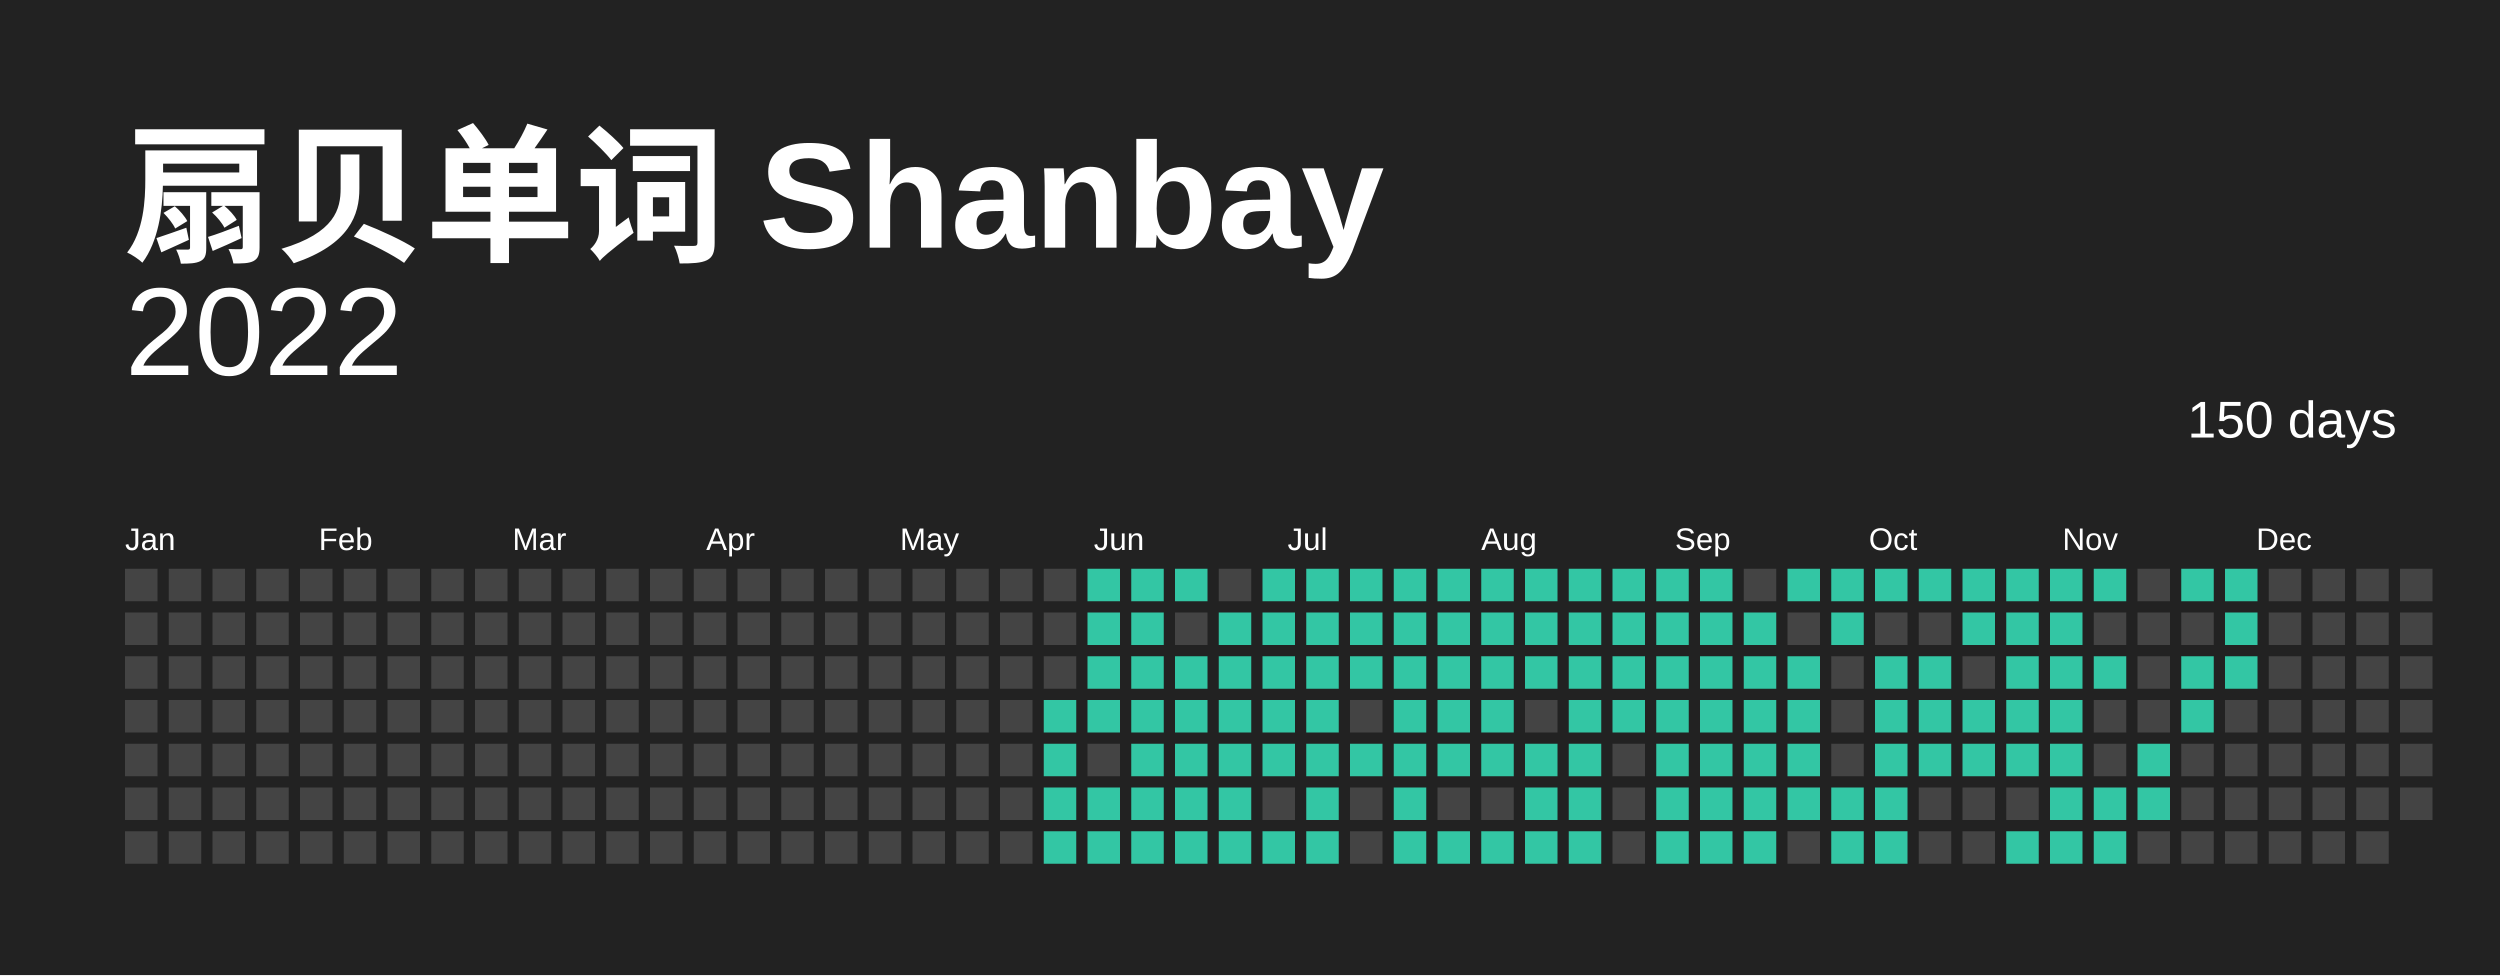
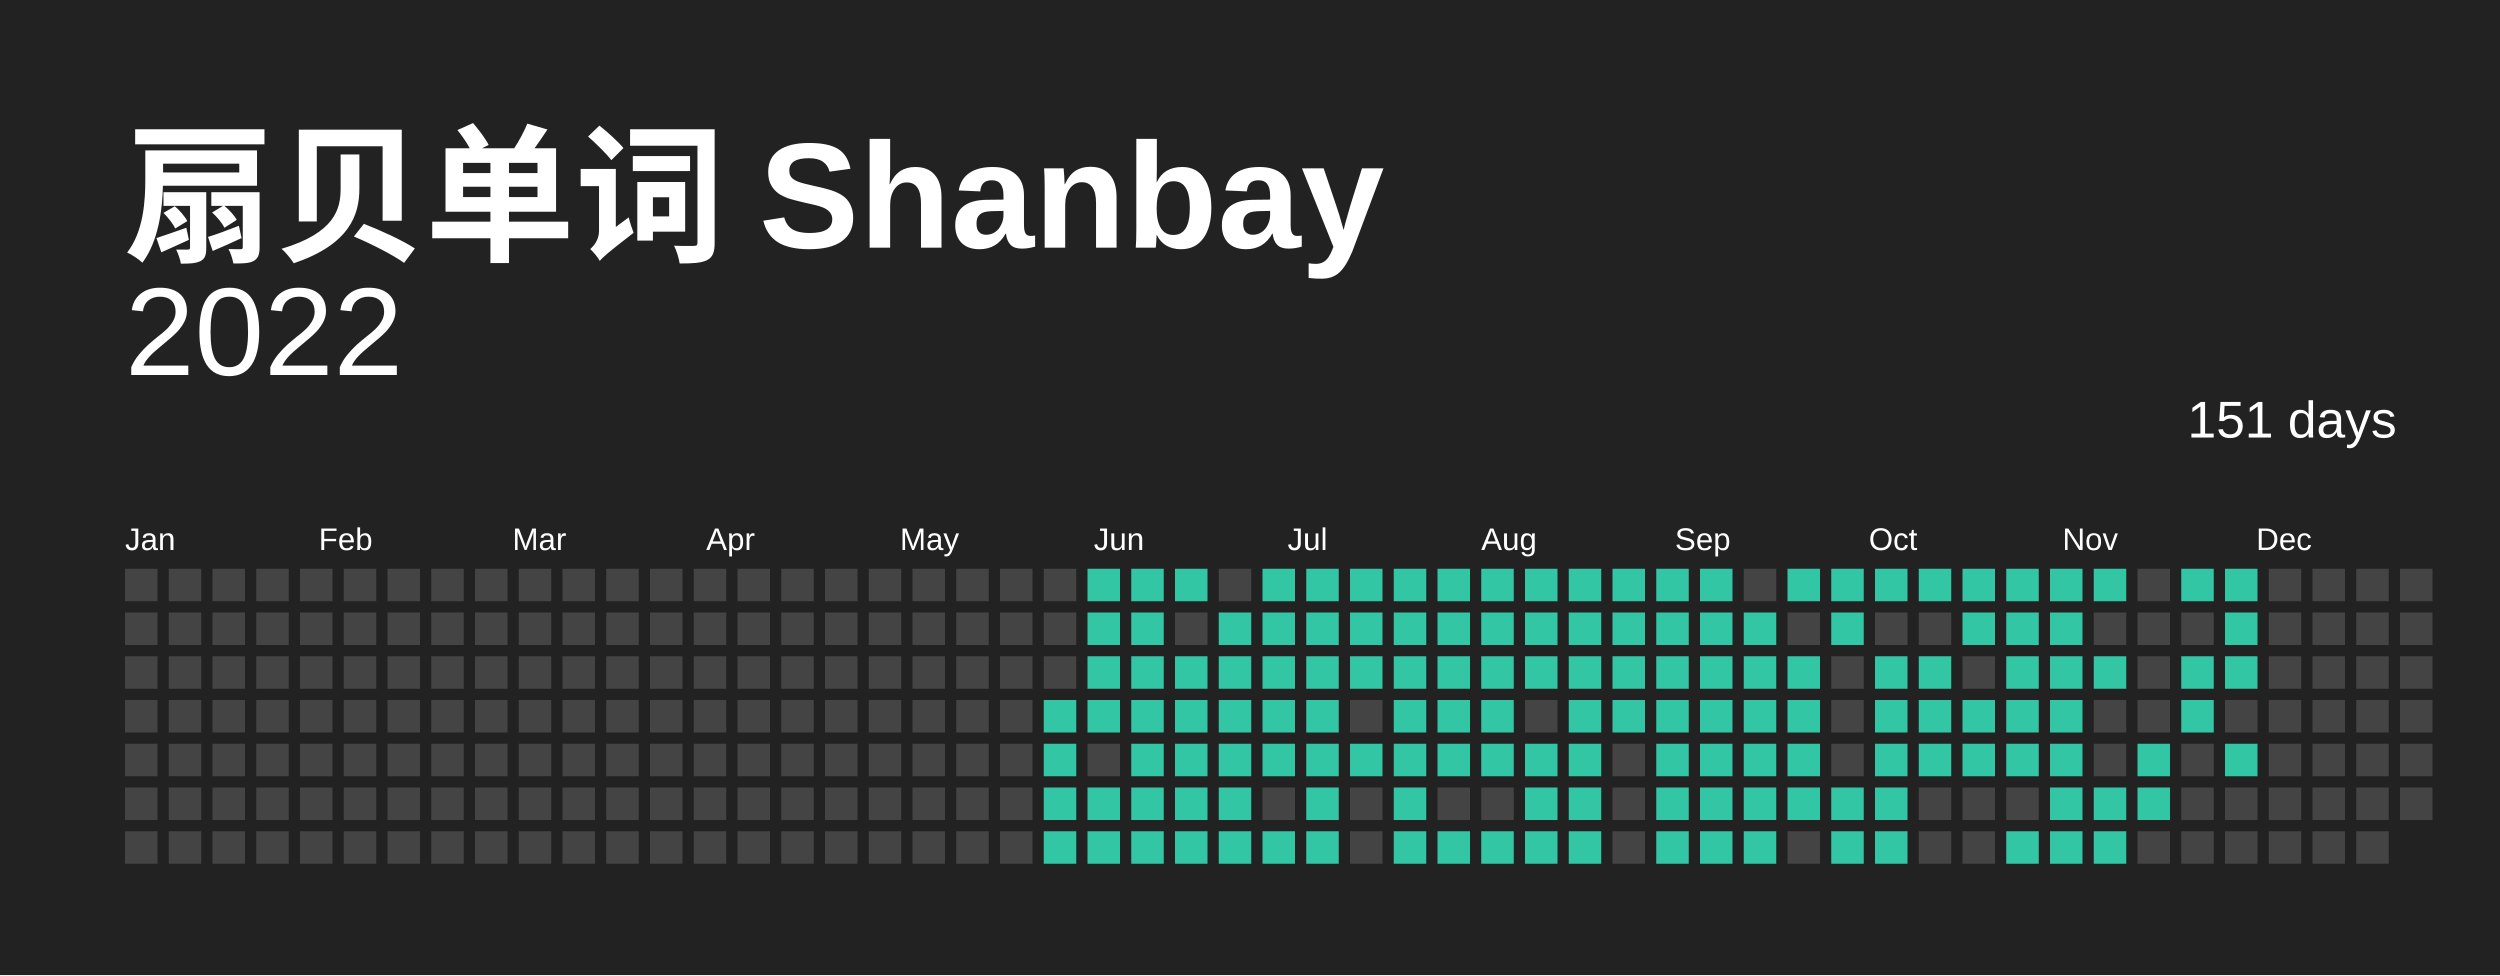
<svg xmlns="http://www.w3.org/2000/svg" baseProfile="full" height="78mm" version="1.1" viewBox="0,0,200,78" width="200mm">
  <defs />
  <rect fill="#222222" height="78" width="200" x="0" y="0" />
  <text fill="#FFFFFF" style="font-size:12px; font-family:Arial; font-weight:bold;" x="10" y="20"> 扇贝单词 Shanbay</text>
  <text alignment-baseline="hanging" fill="#FFFFFF" style="font-size:10.0px; font-family:Arial;" x="10" y="30">2022</text>
-   <text alignment-baseline="hanging" fill="#FFFFFF" style="font-size:4.125px; font-family:Arial;" x="175" y="35">150 days</text>
+   <text alignment-baseline="hanging" fill="#FFFFFF" style="font-size:4.125px; font-family:Arial;" x="175" y="35">151 days</text>
  <text fill="#FFFFFF" style="font-size:2.5px; font-family:Arial" x="10.0" y="44">Jan</text>
  <text fill="#FFFFFF" style="font-size:2.5px; font-family:Arial" x="25.5" y="44">Feb</text>
  <text fill="#FFFFFF" style="font-size:2.5px; font-family:Arial" x="41.0" y="44">Mar</text>
  <text fill="#FFFFFF" style="font-size:2.5px; font-family:Arial" x="56.5" y="44">Apr</text>
  <text fill="#FFFFFF" style="font-size:2.5px; font-family:Arial" x="72.0" y="44">May</text>
  <text fill="#FFFFFF" style="font-size:2.5px; font-family:Arial" x="87.5" y="44">Jun</text>
  <text fill="#FFFFFF" style="font-size:2.5px; font-family:Arial" x="103.0" y="44">Jul</text>
  <text fill="#FFFFFF" style="font-size:2.5px; font-family:Arial" x="118.5" y="44">Aug</text>
  <text fill="#FFFFFF" style="font-size:2.5px; font-family:Arial" x="134.0" y="44">Sep</text>
  <text fill="#FFFFFF" style="font-size:2.5px; font-family:Arial" x="149.5" y="44">Oct</text>
  <text fill="#FFFFFF" style="font-size:2.5px; font-family:Arial" x="165.0" y="44">Nov</text>
  <text fill="#FFFFFF" style="font-size:2.5px; font-family:Arial" x="180.5" y="44">Dec</text>
  <rect fill="#444444" height="2.6" width="2.6" x="10.0" y="45.5" />
  <rect fill="#444444" height="2.6" width="2.6" x="10.0" y="49.0" />
  <rect fill="#444444" height="2.6" width="2.6" x="10.0" y="52.5" />
  <rect fill="#444444" height="2.6" width="2.6" x="10.0" y="56.0" />
  <rect fill="#444444" height="2.6" width="2.6" x="10.0" y="59.5" />
  <rect fill="#444444" height="2.6" width="2.6" x="10.0" y="63.0" />
  <rect fill="#444444" height="2.6" width="2.6" x="10.0" y="66.5" />
  <rect fill="#444444" height="2.6" width="2.6" x="13.5" y="45.5" />
  <rect fill="#444444" height="2.6" width="2.6" x="13.5" y="49.0" />
  <rect fill="#444444" height="2.6" width="2.6" x="13.5" y="52.5" />
  <rect fill="#444444" height="2.6" width="2.6" x="13.5" y="56.0" />
  <rect fill="#444444" height="2.6" width="2.6" x="13.5" y="59.5" />
  <rect fill="#444444" height="2.6" width="2.6" x="13.5" y="63.0" />
  <rect fill="#444444" height="2.6" width="2.6" x="13.5" y="66.5" />
  <rect fill="#444444" height="2.6" width="2.6" x="17.0" y="45.5" />
  <rect fill="#444444" height="2.6" width="2.6" x="17.0" y="49.0" />
  <rect fill="#444444" height="2.6" width="2.6" x="17.0" y="52.5" />
  <rect fill="#444444" height="2.6" width="2.6" x="17.0" y="56.0" />
  <rect fill="#444444" height="2.6" width="2.6" x="17.0" y="59.5" />
  <rect fill="#444444" height="2.6" width="2.6" x="17.0" y="63.0" />
  <rect fill="#444444" height="2.6" width="2.6" x="17.0" y="66.5" />
  <rect fill="#444444" height="2.6" width="2.6" x="20.5" y="45.5" />
  <rect fill="#444444" height="2.6" width="2.6" x="20.5" y="49.0" />
  <rect fill="#444444" height="2.6" width="2.6" x="20.5" y="52.5" />
  <rect fill="#444444" height="2.6" width="2.6" x="20.5" y="56.0" />
  <rect fill="#444444" height="2.6" width="2.6" x="20.5" y="59.5" />
  <rect fill="#444444" height="2.6" width="2.6" x="20.5" y="63.0" />
  <rect fill="#444444" height="2.6" width="2.6" x="20.5" y="66.5" />
  <rect fill="#444444" height="2.6" width="2.6" x="24.0" y="45.5" />
  <rect fill="#444444" height="2.6" width="2.6" x="24.0" y="49.0" />
  <rect fill="#444444" height="2.6" width="2.6" x="24.0" y="52.5" />
  <rect fill="#444444" height="2.6" width="2.6" x="24.0" y="56.0" />
  <rect fill="#444444" height="2.6" width="2.6" x="24.0" y="59.5" />
  <rect fill="#444444" height="2.6" width="2.6" x="24.0" y="63.0" />
  <rect fill="#444444" height="2.6" width="2.6" x="24.0" y="66.5" />
  <rect fill="#444444" height="2.6" width="2.6" x="27.5" y="45.5" />
  <rect fill="#444444" height="2.6" width="2.6" x="27.5" y="49.0" />
  <rect fill="#444444" height="2.6" width="2.6" x="27.5" y="52.5" />
  <rect fill="#444444" height="2.6" width="2.6" x="27.5" y="56.0" />
  <rect fill="#444444" height="2.6" width="2.6" x="27.5" y="59.5" />
  <rect fill="#444444" height="2.6" width="2.6" x="27.5" y="63.0" />
  <rect fill="#444444" height="2.6" width="2.6" x="27.5" y="66.5" />
  <rect fill="#444444" height="2.6" width="2.6" x="31.0" y="45.5" />
  <rect fill="#444444" height="2.6" width="2.6" x="31.0" y="49.0" />
  <rect fill="#444444" height="2.6" width="2.6" x="31.0" y="52.5" />
  <rect fill="#444444" height="2.6" width="2.6" x="31.0" y="56.0" />
  <rect fill="#444444" height="2.6" width="2.6" x="31.0" y="59.5" />
  <rect fill="#444444" height="2.6" width="2.6" x="31.0" y="63.0" />
  <rect fill="#444444" height="2.6" width="2.6" x="31.0" y="66.5" />
  <rect fill="#444444" height="2.6" width="2.6" x="34.5" y="45.5" />
  <rect fill="#444444" height="2.6" width="2.6" x="34.5" y="49.0" />
  <rect fill="#444444" height="2.6" width="2.6" x="34.5" y="52.5" />
  <rect fill="#444444" height="2.6" width="2.6" x="34.5" y="56.0" />
  <rect fill="#444444" height="2.6" width="2.6" x="34.5" y="59.5" />
  <rect fill="#444444" height="2.6" width="2.6" x="34.5" y="63.0" />
  <rect fill="#444444" height="2.6" width="2.6" x="34.5" y="66.5" />
  <rect fill="#444444" height="2.6" width="2.6" x="38.0" y="45.5" />
  <rect fill="#444444" height="2.6" width="2.6" x="38.0" y="49.0" />
  <rect fill="#444444" height="2.6" width="2.6" x="38.0" y="52.5" />
  <rect fill="#444444" height="2.6" width="2.6" x="38.0" y="56.0" />
  <rect fill="#444444" height="2.6" width="2.6" x="38.0" y="59.5" />
  <rect fill="#444444" height="2.6" width="2.6" x="38.0" y="63.0" />
  <rect fill="#444444" height="2.6" width="2.6" x="38.0" y="66.5" />
  <rect fill="#444444" height="2.6" width="2.6" x="41.5" y="45.5" />
  <rect fill="#444444" height="2.6" width="2.6" x="41.5" y="49.0" />
  <rect fill="#444444" height="2.6" width="2.6" x="41.5" y="52.5" />
  <rect fill="#444444" height="2.6" width="2.6" x="41.5" y="56.0" />
  <rect fill="#444444" height="2.6" width="2.6" x="41.5" y="59.5" />
  <rect fill="#444444" height="2.6" width="2.6" x="41.5" y="63.0" />
  <rect fill="#444444" height="2.6" width="2.6" x="41.5" y="66.5" />
  <rect fill="#444444" height="2.6" width="2.6" x="45.0" y="45.5" />
  <rect fill="#444444" height="2.6" width="2.6" x="45.0" y="49.0" />
  <rect fill="#444444" height="2.6" width="2.6" x="45.0" y="52.5" />
  <rect fill="#444444" height="2.6" width="2.6" x="45.0" y="56.0" />
  <rect fill="#444444" height="2.6" width="2.6" x="45.0" y="59.5" />
  <rect fill="#444444" height="2.6" width="2.6" x="45.0" y="63.0" />
  <rect fill="#444444" height="2.6" width="2.6" x="45.0" y="66.5" />
  <rect fill="#444444" height="2.6" width="2.6" x="48.5" y="45.5" />
  <rect fill="#444444" height="2.6" width="2.6" x="48.5" y="49.0" />
  <rect fill="#444444" height="2.6" width="2.6" x="48.5" y="52.5" />
  <rect fill="#444444" height="2.6" width="2.6" x="48.5" y="56.0" />
  <rect fill="#444444" height="2.6" width="2.6" x="48.5" y="59.5" />
  <rect fill="#444444" height="2.6" width="2.6" x="48.5" y="63.0" />
  <rect fill="#444444" height="2.6" width="2.6" x="48.5" y="66.5" />
  <rect fill="#444444" height="2.6" width="2.6" x="52.0" y="45.5" />
  <rect fill="#444444" height="2.6" width="2.6" x="52.0" y="49.0" />
  <rect fill="#444444" height="2.6" width="2.6" x="52.0" y="52.5" />
  <rect fill="#444444" height="2.6" width="2.6" x="52.0" y="56.0" />
  <rect fill="#444444" height="2.6" width="2.6" x="52.0" y="59.5" />
  <rect fill="#444444" height="2.6" width="2.6" x="52.0" y="63.0" />
  <rect fill="#444444" height="2.6" width="2.6" x="52.0" y="66.5" />
  <rect fill="#444444" height="2.6" width="2.6" x="55.5" y="45.5" />
  <rect fill="#444444" height="2.6" width="2.6" x="55.5" y="49.0" />
  <rect fill="#444444" height="2.6" width="2.6" x="55.5" y="52.5" />
  <rect fill="#444444" height="2.6" width="2.6" x="55.5" y="56.0" />
  <rect fill="#444444" height="2.6" width="2.6" x="55.5" y="59.5" />
  <rect fill="#444444" height="2.6" width="2.6" x="55.5" y="63.0" />
  <rect fill="#444444" height="2.6" width="2.6" x="55.5" y="66.5" />
  <rect fill="#444444" height="2.6" width="2.6" x="59.0" y="45.5" />
  <rect fill="#444444" height="2.6" width="2.6" x="59.0" y="49.0" />
  <rect fill="#444444" height="2.6" width="2.6" x="59.0" y="52.5" />
  <rect fill="#444444" height="2.6" width="2.6" x="59.0" y="56.0" />
  <rect fill="#444444" height="2.6" width="2.6" x="59.0" y="59.5" />
  <rect fill="#444444" height="2.6" width="2.6" x="59.0" y="63.0" />
  <rect fill="#444444" height="2.6" width="2.6" x="59.0" y="66.5" />
  <rect fill="#444444" height="2.6" width="2.6" x="62.5" y="45.5" />
  <rect fill="#444444" height="2.6" width="2.6" x="62.5" y="49.0" />
  <rect fill="#444444" height="2.6" width="2.6" x="62.5" y="52.5" />
  <rect fill="#444444" height="2.6" width="2.6" x="62.5" y="56.0" />
  <rect fill="#444444" height="2.6" width="2.6" x="62.5" y="59.5" />
  <rect fill="#444444" height="2.6" width="2.6" x="62.5" y="63.0" />
  <rect fill="#444444" height="2.6" width="2.6" x="62.5" y="66.5" />
  <rect fill="#444444" height="2.6" width="2.6" x="66.0" y="45.5" />
  <rect fill="#444444" height="2.6" width="2.6" x="66.0" y="49.0" />
  <rect fill="#444444" height="2.6" width="2.6" x="66.0" y="52.5" />
  <rect fill="#444444" height="2.6" width="2.6" x="66.0" y="56.0" />
  <rect fill="#444444" height="2.6" width="2.6" x="66.0" y="59.5" />
  <rect fill="#444444" height="2.6" width="2.6" x="66.0" y="63.0" />
  <rect fill="#444444" height="2.6" width="2.6" x="66.0" y="66.5" />
  <rect fill="#444444" height="2.6" width="2.6" x="69.5" y="45.5" />
  <rect fill="#444444" height="2.6" width="2.6" x="69.5" y="49.0" />
  <rect fill="#444444" height="2.6" width="2.6" x="69.5" y="52.5" />
  <rect fill="#444444" height="2.6" width="2.6" x="69.5" y="56.0" />
  <rect fill="#444444" height="2.6" width="2.6" x="69.5" y="59.5" />
  <rect fill="#444444" height="2.6" width="2.6" x="69.5" y="63.0" />
  <rect fill="#444444" height="2.6" width="2.6" x="69.5" y="66.5" />
  <rect fill="#444444" height="2.6" width="2.6" x="73.0" y="45.5" />
  <rect fill="#444444" height="2.6" width="2.6" x="73.0" y="49.0" />
  <rect fill="#444444" height="2.6" width="2.6" x="73.0" y="52.5" />
  <rect fill="#444444" height="2.6" width="2.6" x="73.0" y="56.0" />
  <rect fill="#444444" height="2.6" width="2.6" x="73.0" y="59.5" />
  <rect fill="#444444" height="2.6" width="2.6" x="73.0" y="63.0" />
  <rect fill="#444444" height="2.6" width="2.6" x="73.0" y="66.5" />
  <rect fill="#444444" height="2.6" width="2.6" x="76.5" y="45.5" />
  <rect fill="#444444" height="2.6" width="2.6" x="76.5" y="49.0" />
  <rect fill="#444444" height="2.6" width="2.6" x="76.5" y="52.5" />
  <rect fill="#444444" height="2.6" width="2.6" x="76.5" y="56.0" />
  <rect fill="#444444" height="2.6" width="2.6" x="76.5" y="59.5" />
  <rect fill="#444444" height="2.6" width="2.6" x="76.5" y="63.0" />
  <rect fill="#444444" height="2.6" width="2.6" x="76.5" y="66.5" />
  <rect fill="#444444" height="2.6" width="2.6" x="80.0" y="45.5" />
  <rect fill="#444444" height="2.6" width="2.6" x="80.0" y="49.0" />
  <rect fill="#444444" height="2.6" width="2.6" x="80.0" y="52.5" />
  <rect fill="#444444" height="2.6" width="2.6" x="80.0" y="56.0" />
  <rect fill="#444444" height="2.6" width="2.6" x="80.0" y="59.5" />
  <rect fill="#444444" height="2.6" width="2.6" x="80.0" y="63.0" />
  <rect fill="#444444" height="2.6" width="2.6" x="80.0" y="66.5" />
  <rect fill="#444444" height="2.6" width="2.6" x="83.5" y="45.5" />
  <rect fill="#444444" height="2.6" width="2.6" x="83.5" y="49.0" />
  <rect fill="#444444" height="2.6" width="2.6" x="83.5" y="52.5" />
  <rect fill="#33C6A4" height="2.6" width="2.6" x="83.5" y="56.0" />
  <rect fill="#33C6A4" height="2.6" width="2.6" x="83.5" y="59.5" />
  <rect fill="#33C6A4" height="2.6" width="2.6" x="83.5" y="63.0" />
  <rect fill="#33C6A4" height="2.6" width="2.6" x="83.5" y="66.5" />
  <rect fill="#33C6A4" height="2.6" width="2.6" x="87.0" y="45.5" />
  <rect fill="#33C6A4" height="2.6" width="2.6" x="87.0" y="49.0" />
  <rect fill="#33C6A4" height="2.6" width="2.6" x="87.0" y="52.5" />
  <rect fill="#33C6A4" height="2.6" width="2.6" x="87.0" y="56.0" />
  <rect fill="#444444" height="2.6" width="2.6" x="87.0" y="59.5" />
  <rect fill="#33C6A4" height="2.6" width="2.6" x="87.0" y="63.0" />
  <rect fill="#33C6A4" height="2.6" width="2.6" x="87.0" y="66.5" />
  <rect fill="#33C6A4" height="2.6" width="2.6" x="90.5" y="45.5" />
  <rect fill="#33C6A4" height="2.6" width="2.6" x="90.5" y="49.0" />
  <rect fill="#33C6A4" height="2.6" width="2.6" x="90.5" y="52.5" />
  <rect fill="#33C6A4" height="2.6" width="2.6" x="90.5" y="56.0" />
  <rect fill="#33C6A4" height="2.6" width="2.6" x="90.5" y="59.5" />
  <rect fill="#33C6A4" height="2.6" width="2.6" x="90.5" y="63.0" />
  <rect fill="#33C6A4" height="2.6" width="2.6" x="90.5" y="66.5" />
  <rect fill="#33C6A4" height="2.6" width="2.6" x="94.0" y="45.5" />
  <rect fill="#444444" height="2.6" width="2.6" x="94.0" y="49.0" />
  <rect fill="#33C6A4" height="2.6" width="2.6" x="94.0" y="52.5" />
  <rect fill="#33C6A4" height="2.6" width="2.6" x="94.0" y="56.0" />
  <rect fill="#33C6A4" height="2.6" width="2.6" x="94.0" y="59.5" />
  <rect fill="#33C6A4" height="2.6" width="2.6" x="94.0" y="63.0" />
  <rect fill="#33C6A4" height="2.6" width="2.6" x="94.0" y="66.5" />
  <rect fill="#444444" height="2.6" width="2.6" x="97.5" y="45.5" />
  <rect fill="#33C6A4" height="2.6" width="2.6" x="97.5" y="49.0" />
  <rect fill="#33C6A4" height="2.6" width="2.6" x="97.5" y="52.5" />
  <rect fill="#33C6A4" height="2.6" width="2.6" x="97.5" y="56.0" />
  <rect fill="#33C6A4" height="2.6" width="2.6" x="97.5" y="59.5" />
  <rect fill="#33C6A4" height="2.6" width="2.6" x="97.5" y="63.0" />
  <rect fill="#33C6A4" height="2.6" width="2.6" x="97.5" y="66.5" />
  <rect fill="#33C6A4" height="2.6" width="2.6" x="101.0" y="45.5" />
  <rect fill="#33C6A4" height="2.6" width="2.6" x="101.0" y="49.0" />
  <rect fill="#33C6A4" height="2.6" width="2.6" x="101.0" y="52.5" />
  <rect fill="#33C6A4" height="2.6" width="2.6" x="101.0" y="56.0" />
  <rect fill="#33C6A4" height="2.6" width="2.6" x="101.0" y="59.5" />
  <rect fill="#444444" height="2.6" width="2.6" x="101.0" y="63.0" />
  <rect fill="#33C6A4" height="2.6" width="2.6" x="101.0" y="66.5" />
  <rect fill="#33C6A4" height="2.6" width="2.6" x="104.5" y="45.5" />
  <rect fill="#33C6A4" height="2.6" width="2.6" x="104.5" y="49.0" />
  <rect fill="#33C6A4" height="2.6" width="2.6" x="104.5" y="52.5" />
  <rect fill="#33C6A4" height="2.6" width="2.6" x="104.5" y="56.0" />
  <rect fill="#33C6A4" height="2.6" width="2.6" x="104.5" y="59.5" />
  <rect fill="#33C6A4" height="2.6" width="2.6" x="104.5" y="63.0" />
  <rect fill="#33C6A4" height="2.6" width="2.6" x="104.5" y="66.5" />
  <rect fill="#33C6A4" height="2.6" width="2.6" x="108.0" y="45.5" />
  <rect fill="#33C6A4" height="2.6" width="2.6" x="108.0" y="49.0" />
  <rect fill="#33C6A4" height="2.6" width="2.6" x="108.0" y="52.5" />
  <rect fill="#444444" height="2.6" width="2.6" x="108.0" y="56.0" />
  <rect fill="#33C6A4" height="2.6" width="2.6" x="108.0" y="59.5" />
  <rect fill="#444444" height="2.6" width="2.6" x="108.0" y="63.0" />
  <rect fill="#444444" height="2.6" width="2.6" x="108.0" y="66.5" />
  <rect fill="#33C6A4" height="2.6" width="2.6" x="111.5" y="45.5" />
  <rect fill="#33C6A4" height="2.6" width="2.6" x="111.5" y="49.0" />
  <rect fill="#33C6A4" height="2.6" width="2.6" x="111.5" y="52.5" />
  <rect fill="#33C6A4" height="2.6" width="2.6" x="111.5" y="56.0" />
  <rect fill="#33C6A4" height="2.6" width="2.6" x="111.5" y="59.5" />
  <rect fill="#33C6A4" height="2.6" width="2.6" x="111.5" y="63.0" />
  <rect fill="#33C6A4" height="2.6" width="2.6" x="111.5" y="66.5" />
  <rect fill="#33C6A4" height="2.6" width="2.6" x="115.0" y="45.5" />
  <rect fill="#33C6A4" height="2.6" width="2.6" x="115.0" y="49.0" />
  <rect fill="#33C6A4" height="2.6" width="2.6" x="115.0" y="52.5" />
  <rect fill="#33C6A4" height="2.6" width="2.6" x="115.0" y="56.0" />
  <rect fill="#33C6A4" height="2.6" width="2.6" x="115.0" y="59.5" />
  <rect fill="#444444" height="2.6" width="2.6" x="115.0" y="63.0" />
  <rect fill="#33C6A4" height="2.6" width="2.6" x="115.0" y="66.5" />
  <rect fill="#33C6A4" height="2.6" width="2.6" x="118.5" y="45.5" />
  <rect fill="#33C6A4" height="2.6" width="2.6" x="118.5" y="49.0" />
  <rect fill="#33C6A4" height="2.6" width="2.6" x="118.5" y="52.5" />
  <rect fill="#33C6A4" height="2.6" width="2.6" x="118.5" y="56.0" />
  <rect fill="#33C6A4" height="2.6" width="2.6" x="118.5" y="59.5" />
  <rect fill="#444444" height="2.6" width="2.6" x="118.5" y="63.0" />
  <rect fill="#33C6A4" height="2.6" width="2.6" x="118.5" y="66.5" />
  <rect fill="#33C6A4" height="2.6" width="2.6" x="122.0" y="45.5" />
  <rect fill="#33C6A4" height="2.6" width="2.6" x="122.0" y="49.0" />
  <rect fill="#33C6A4" height="2.6" width="2.6" x="122.0" y="52.5" />
  <rect fill="#444444" height="2.6" width="2.6" x="122.0" y="56.0" />
  <rect fill="#33C6A4" height="2.6" width="2.6" x="122.0" y="59.5" />
  <rect fill="#33C6A4" height="2.6" width="2.6" x="122.0" y="63.0" />
  <rect fill="#33C6A4" height="2.6" width="2.6" x="122.0" y="66.5" />
  <rect fill="#33C6A4" height="2.6" width="2.6" x="125.5" y="45.5" />
  <rect fill="#33C6A4" height="2.6" width="2.6" x="125.5" y="49.0" />
  <rect fill="#33C6A4" height="2.6" width="2.6" x="125.5" y="52.5" />
  <rect fill="#33C6A4" height="2.6" width="2.6" x="125.5" y="56.0" />
  <rect fill="#33C6A4" height="2.6" width="2.6" x="125.5" y="59.5" />
  <rect fill="#33C6A4" height="2.6" width="2.6" x="125.5" y="63.0" />
  <rect fill="#33C6A4" height="2.6" width="2.6" x="125.5" y="66.5" />
  <rect fill="#33C6A4" height="2.6" width="2.6" x="129.0" y="45.5" />
  <rect fill="#33C6A4" height="2.6" width="2.6" x="129.0" y="49.0" />
  <rect fill="#33C6A4" height="2.6" width="2.6" x="129.0" y="52.5" />
  <rect fill="#33C6A4" height="2.6" width="2.6" x="129.0" y="56.0" />
  <rect fill="#444444" height="2.6" width="2.6" x="129.0" y="59.5" />
  <rect fill="#444444" height="2.6" width="2.6" x="129.0" y="63.0" />
  <rect fill="#444444" height="2.6" width="2.6" x="129.0" y="66.5" />
  <rect fill="#33C6A4" height="2.6" width="2.6" x="132.5" y="45.5" />
  <rect fill="#33C6A4" height="2.6" width="2.6" x="132.5" y="49.0" />
  <rect fill="#33C6A4" height="2.6" width="2.6" x="132.5" y="52.5" />
  <rect fill="#33C6A4" height="2.6" width="2.6" x="132.5" y="56.0" />
  <rect fill="#33C6A4" height="2.6" width="2.6" x="132.5" y="59.5" />
  <rect fill="#33C6A4" height="2.6" width="2.6" x="132.5" y="63.0" />
  <rect fill="#33C6A4" height="2.6" width="2.6" x="132.5" y="66.5" />
  <rect fill="#33C6A4" height="2.6" width="2.6" x="136.0" y="45.5" />
  <rect fill="#33C6A4" height="2.6" width="2.6" x="136.0" y="49.0" />
  <rect fill="#33C6A4" height="2.6" width="2.6" x="136.0" y="52.5" />
  <rect fill="#33C6A4" height="2.6" width="2.6" x="136.0" y="56.0" />
  <rect fill="#33C6A4" height="2.6" width="2.6" x="136.0" y="59.5" />
  <rect fill="#33C6A4" height="2.6" width="2.6" x="136.0" y="63.0" />
  <rect fill="#33C6A4" height="2.6" width="2.6" x="136.0" y="66.5" />
  <rect fill="#444444" height="2.6" width="2.6" x="139.5" y="45.5" />
  <rect fill="#33C6A4" height="2.6" width="2.6" x="139.5" y="49.0" />
  <rect fill="#33C6A4" height="2.6" width="2.6" x="139.5" y="52.5" />
  <rect fill="#33C6A4" height="2.6" width="2.6" x="139.5" y="56.0" />
  <rect fill="#33C6A4" height="2.6" width="2.6" x="139.5" y="59.5" />
  <rect fill="#33C6A4" height="2.6" width="2.6" x="139.5" y="63.0" />
  <rect fill="#33C6A4" height="2.6" width="2.6" x="139.5" y="66.5" />
  <rect fill="#33C6A4" height="2.6" width="2.6" x="143.0" y="45.5" />
  <rect fill="#444444" height="2.6" width="2.6" x="143.0" y="49.0" />
  <rect fill="#33C6A4" height="2.6" width="2.6" x="143.0" y="52.5" />
  <rect fill="#33C6A4" height="2.6" width="2.6" x="143.0" y="56.0" />
  <rect fill="#33C6A4" height="2.6" width="2.6" x="143.0" y="59.5" />
  <rect fill="#33C6A4" height="2.6" width="2.6" x="143.0" y="63.0" />
  <rect fill="#444444" height="2.6" width="2.6" x="143.0" y="66.5" />
  <rect fill="#33C6A4" height="2.6" width="2.6" x="146.5" y="45.5" />
  <rect fill="#33C6A4" height="2.6" width="2.6" x="146.5" y="49.0" />
  <rect fill="#444444" height="2.6" width="2.6" x="146.5" y="52.5" />
  <rect fill="#444444" height="2.6" width="2.6" x="146.5" y="56.0" />
  <rect fill="#444444" height="2.6" width="2.6" x="146.5" y="59.5" />
  <rect fill="#33C6A4" height="2.6" width="2.6" x="146.5" y="63.0" />
  <rect fill="#33C6A4" height="2.6" width="2.6" x="146.5" y="66.5" />
  <rect fill="#33C6A4" height="2.6" width="2.6" x="150.0" y="45.5" />
  <rect fill="#444444" height="2.6" width="2.6" x="150.0" y="49.0" />
  <rect fill="#33C6A4" height="2.6" width="2.6" x="150.0" y="52.5" />
  <rect fill="#33C6A4" height="2.6" width="2.6" x="150.0" y="56.0" />
  <rect fill="#33C6A4" height="2.6" width="2.6" x="150.0" y="59.5" />
  <rect fill="#33C6A4" height="2.6" width="2.6" x="150.0" y="63.0" />
  <rect fill="#33C6A4" height="2.6" width="2.6" x="150.0" y="66.5" />
  <rect fill="#33C6A4" height="2.6" width="2.6" x="153.5" y="45.5" />
  <rect fill="#444444" height="2.6" width="2.6" x="153.5" y="49.0" />
  <rect fill="#33C6A4" height="2.6" width="2.6" x="153.5" y="52.5" />
  <rect fill="#33C6A4" height="2.6" width="2.6" x="153.5" y="56.0" />
  <rect fill="#33C6A4" height="2.6" width="2.6" x="153.5" y="59.5" />
  <rect fill="#444444" height="2.6" width="2.6" x="153.5" y="63.0" />
  <rect fill="#444444" height="2.6" width="2.6" x="153.5" y="66.5" />
  <rect fill="#33C6A4" height="2.6" width="2.6" x="157.0" y="45.5" />
  <rect fill="#33C6A4" height="2.6" width="2.6" x="157.0" y="49.0" />
  <rect fill="#444444" height="2.6" width="2.6" x="157.0" y="52.5" />
  <rect fill="#33C6A4" height="2.6" width="2.6" x="157.0" y="56.0" />
  <rect fill="#33C6A4" height="2.6" width="2.6" x="157.0" y="59.5" />
  <rect fill="#444444" height="2.6" width="2.6" x="157.0" y="63.0" />
  <rect fill="#444444" height="2.6" width="2.6" x="157.0" y="66.5" />
  <rect fill="#33C6A4" height="2.6" width="2.6" x="160.5" y="45.5" />
  <rect fill="#33C6A4" height="2.6" width="2.6" x="160.5" y="49.0" />
  <rect fill="#33C6A4" height="2.6" width="2.6" x="160.5" y="52.5" />
  <rect fill="#33C6A4" height="2.6" width="2.6" x="160.5" y="56.0" />
  <rect fill="#33C6A4" height="2.6" width="2.6" x="160.5" y="59.5" />
  <rect fill="#444444" height="2.6" width="2.6" x="160.5" y="63.0" />
  <rect fill="#33C6A4" height="2.6" width="2.6" x="160.5" y="66.5" />
  <rect fill="#33C6A4" height="2.6" width="2.6" x="164.0" y="45.5" />
  <rect fill="#33C6A4" height="2.6" width="2.6" x="164.0" y="49.0" />
  <rect fill="#33C6A4" height="2.6" width="2.6" x="164.0" y="52.5" />
  <rect fill="#33C6A4" height="2.6" width="2.6" x="164.0" y="56.0" />
  <rect fill="#33C6A4" height="2.6" width="2.6" x="164.0" y="59.5" />
  <rect fill="#33C6A4" height="2.6" width="2.6" x="164.0" y="63.0" />
  <rect fill="#33C6A4" height="2.6" width="2.6" x="164.0" y="66.5" />
  <rect fill="#33C6A4" height="2.6" width="2.6" x="167.5" y="45.5" />
  <rect fill="#444444" height="2.6" width="2.6" x="167.5" y="49.0" />
  <rect fill="#33C6A4" height="2.6" width="2.6" x="167.5" y="52.5" />
  <rect fill="#444444" height="2.6" width="2.6" x="167.5" y="56.0" />
  <rect fill="#444444" height="2.6" width="2.6" x="167.5" y="59.5" />
  <rect fill="#33C6A4" height="2.6" width="2.6" x="167.5" y="63.0" />
  <rect fill="#33C6A4" height="2.6" width="2.6" x="167.5" y="66.5" />
  <rect fill="#444444" height="2.6" width="2.6" x="171.0" y="45.5" />
  <rect fill="#444444" height="2.6" width="2.6" x="171.0" y="49.0" />
  <rect fill="#444444" height="2.6" width="2.6" x="171.0" y="52.5" />
  <rect fill="#444444" height="2.6" width="2.6" x="171.0" y="56.0" />
  <rect fill="#33C6A4" height="2.6" width="2.6" x="171.0" y="59.5" />
  <rect fill="#33C6A4" height="2.6" width="2.6" x="171.0" y="63.0" />
  <rect fill="#444444" height="2.6" width="2.6" x="171.0" y="66.5" />
  <rect fill="#33C6A4" height="2.6" width="2.6" x="174.5" y="45.5" />
  <rect fill="#444444" height="2.6" width="2.6" x="174.5" y="49.0" />
  <rect fill="#33C6A4" height="2.6" width="2.6" x="174.5" y="52.5" />
  <rect fill="#33C6A4" height="2.6" width="2.6" x="174.5" y="56.0" />
  <rect fill="#444444" height="2.6" width="2.6" x="174.5" y="59.5" />
  <rect fill="#444444" height="2.6" width="2.6" x="174.5" y="63.0" />
  <rect fill="#444444" height="2.6" width="2.6" x="174.5" y="66.5" />
  <rect fill="#33C6A4" height="2.6" width="2.6" x="178.0" y="45.5" />
  <rect fill="#33C6A4" height="2.6" width="2.6" x="178.0" y="49.0" />
  <rect fill="#33C6A4" height="2.6" width="2.6" x="178.0" y="52.5" />
  <rect fill="#444444" height="2.6" width="2.6" x="178.0" y="56.0" />
-   <rect fill="#444444" height="2.6" width="2.6" x="178.0" y="59.5" />
+   <rect fill="#33C6A4" height="2.6" width="2.6" x="178.0" y="59.5" />
  <rect fill="#444444" height="2.6" width="2.6" x="178.0" y="63.0" />
  <rect fill="#444444" height="2.6" width="2.6" x="178.0" y="66.5" />
  <rect fill="#444444" height="2.6" width="2.6" x="181.5" y="45.5" />
  <rect fill="#444444" height="2.6" width="2.6" x="181.5" y="49.0" />
  <rect fill="#444444" height="2.6" width="2.6" x="181.5" y="52.5" />
  <rect fill="#444444" height="2.6" width="2.6" x="181.5" y="56.0" />
  <rect fill="#444444" height="2.6" width="2.6" x="181.5" y="59.5" />
  <rect fill="#444444" height="2.6" width="2.6" x="181.5" y="63.0" />
  <rect fill="#444444" height="2.6" width="2.6" x="181.5" y="66.5" />
  <rect fill="#444444" height="2.6" width="2.6" x="185.0" y="45.5" />
  <rect fill="#444444" height="2.6" width="2.6" x="185.0" y="49.0" />
  <rect fill="#444444" height="2.6" width="2.6" x="185.0" y="52.5" />
  <rect fill="#444444" height="2.6" width="2.6" x="185.0" y="56.0" />
  <rect fill="#444444" height="2.6" width="2.6" x="185.0" y="59.5" />
  <rect fill="#444444" height="2.6" width="2.6" x="185.0" y="63.0" />
  <rect fill="#444444" height="2.6" width="2.6" x="185.0" y="66.5" />
  <rect fill="#444444" height="2.6" width="2.6" x="188.5" y="45.5" />
  <rect fill="#444444" height="2.6" width="2.6" x="188.5" y="49.0" />
  <rect fill="#444444" height="2.6" width="2.6" x="188.5" y="52.5" />
  <rect fill="#444444" height="2.6" width="2.6" x="188.5" y="56.0" />
  <rect fill="#444444" height="2.6" width="2.6" x="188.5" y="59.5" />
  <rect fill="#444444" height="2.6" width="2.6" x="188.5" y="63.0" />
  <rect fill="#444444" height="2.6" width="2.6" x="188.5" y="66.5" />
  <rect fill="#444444" height="2.6" width="2.6" x="192.0" y="45.5" />
  <rect fill="#444444" height="2.6" width="2.6" x="192.0" y="49.0" />
  <rect fill="#444444" height="2.6" width="2.6" x="192.0" y="52.5" />
  <rect fill="#444444" height="2.6" width="2.6" x="192.0" y="56.0" />
  <rect fill="#444444" height="2.6" width="2.6" x="192.0" y="59.5" />
  <rect fill="#444444" height="2.6" width="2.6" x="192.0" y="63.0" />
</svg>
